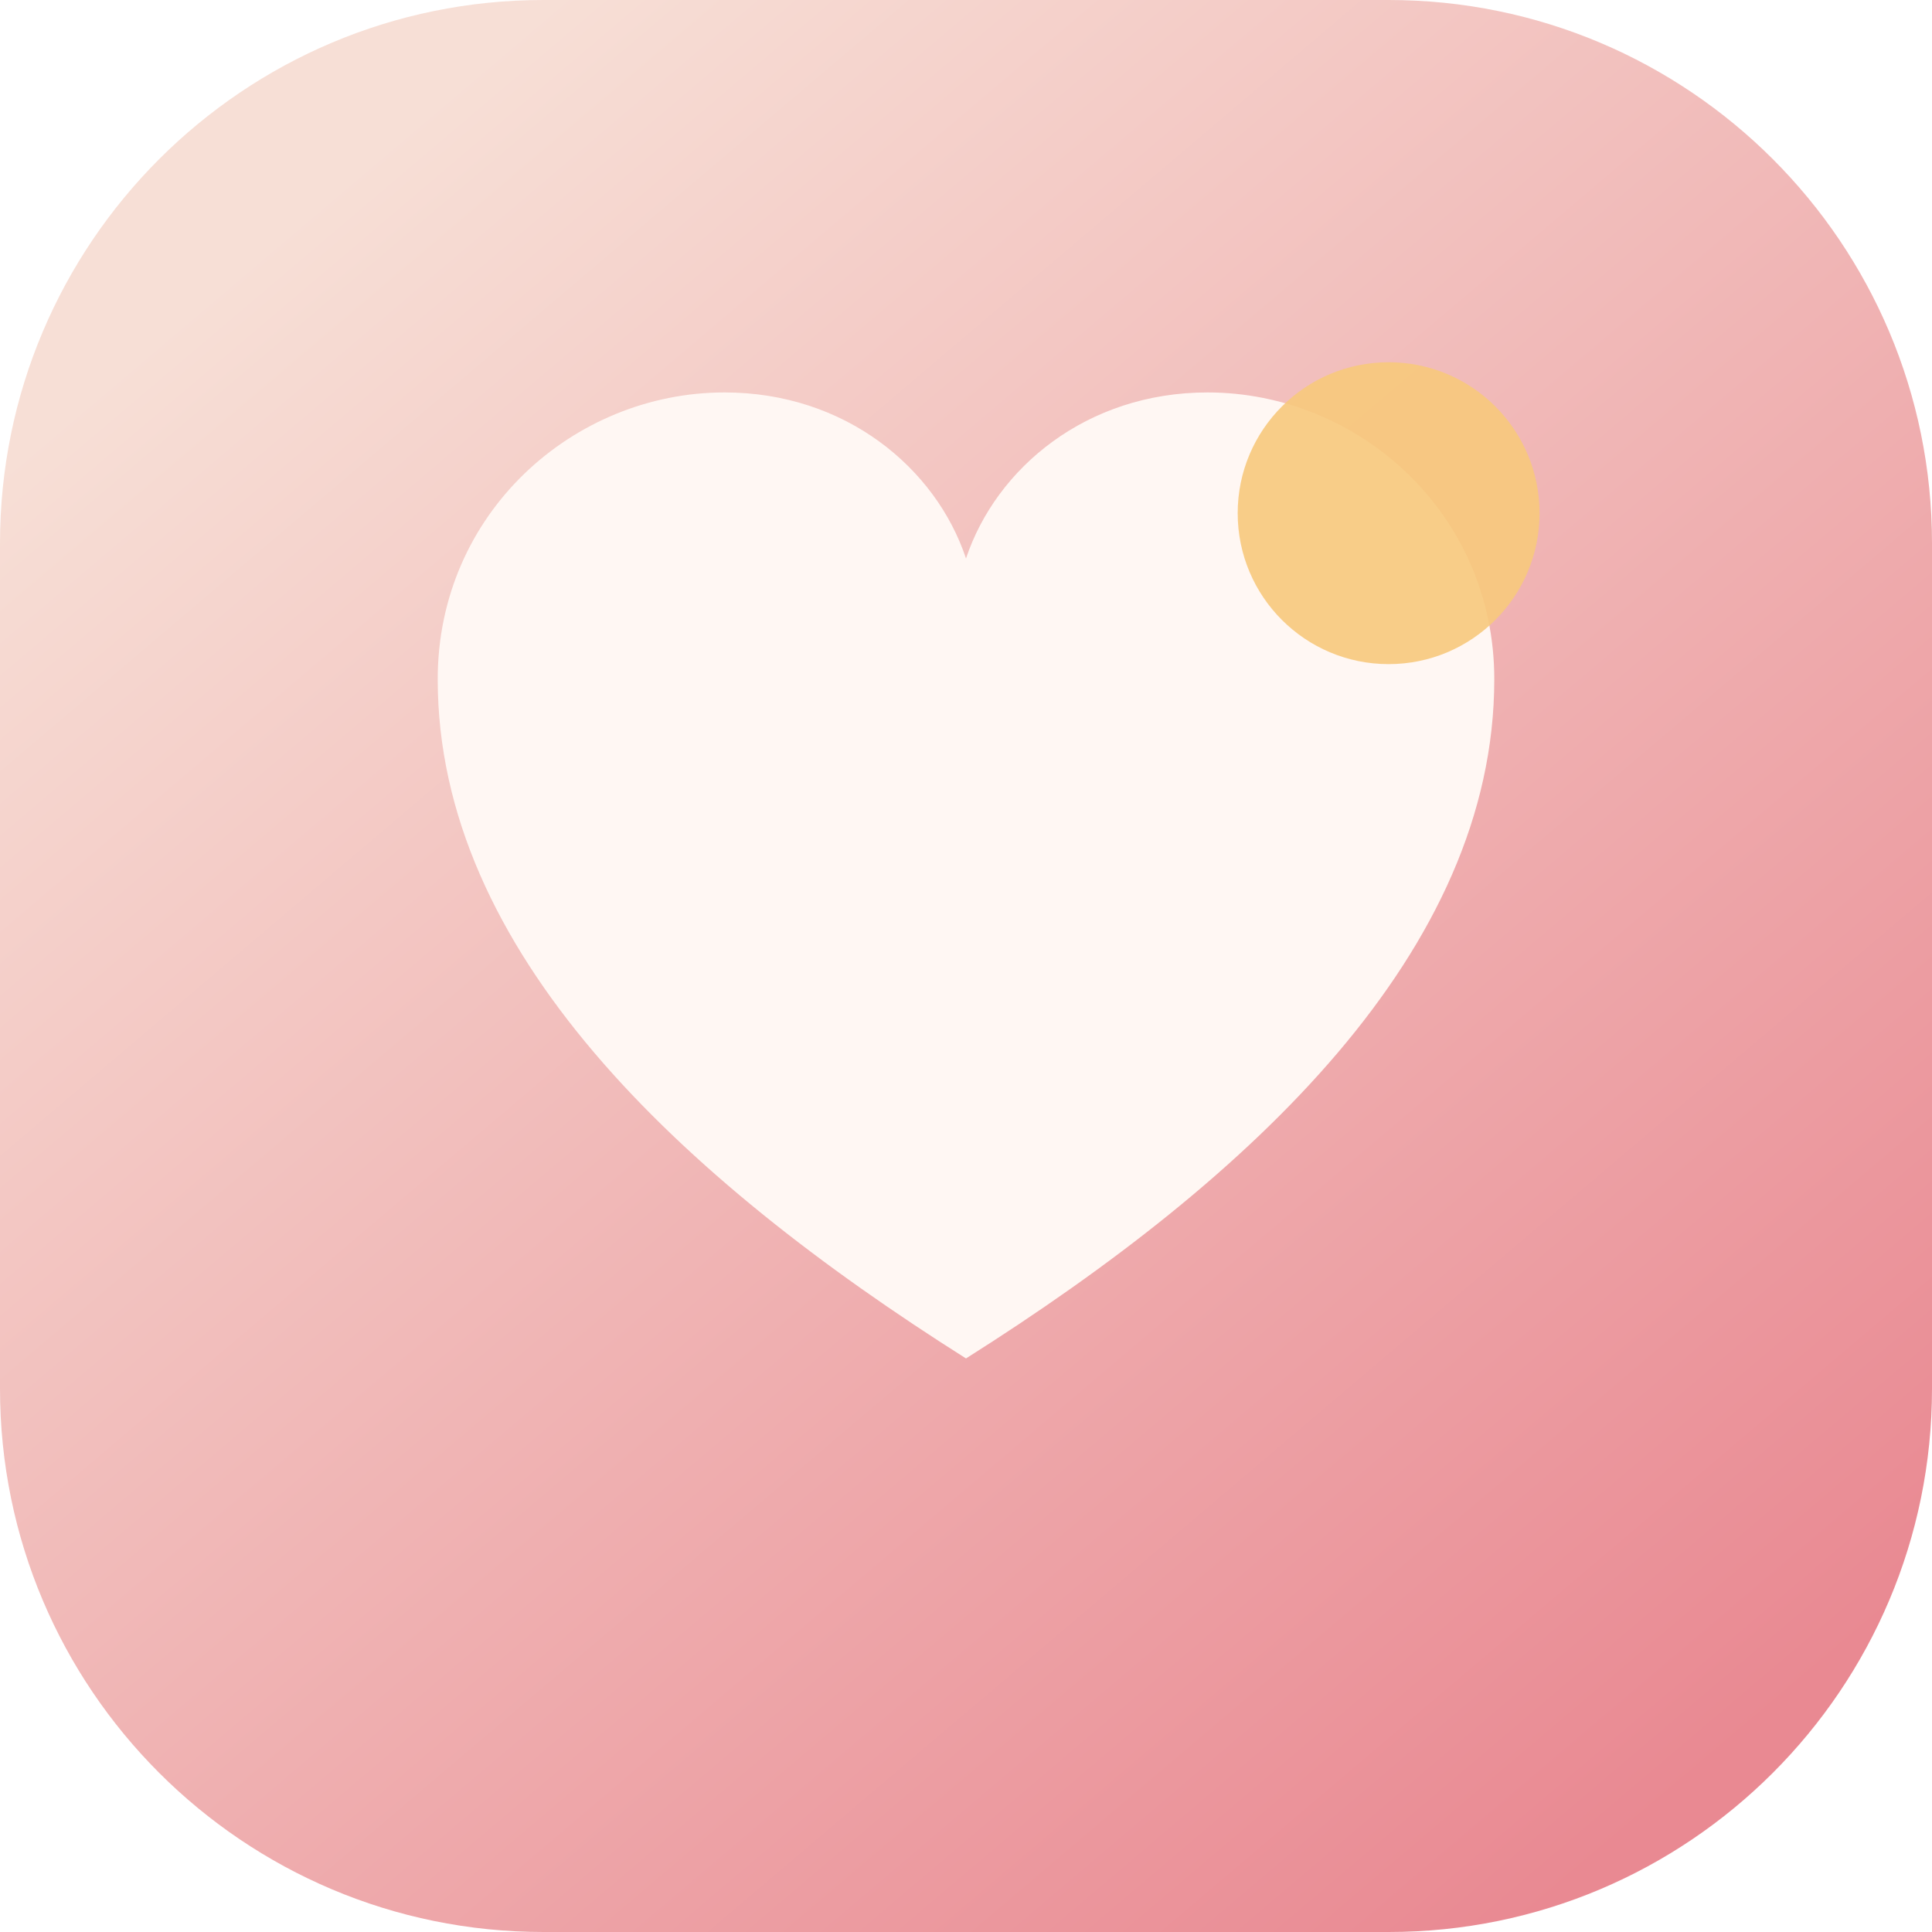
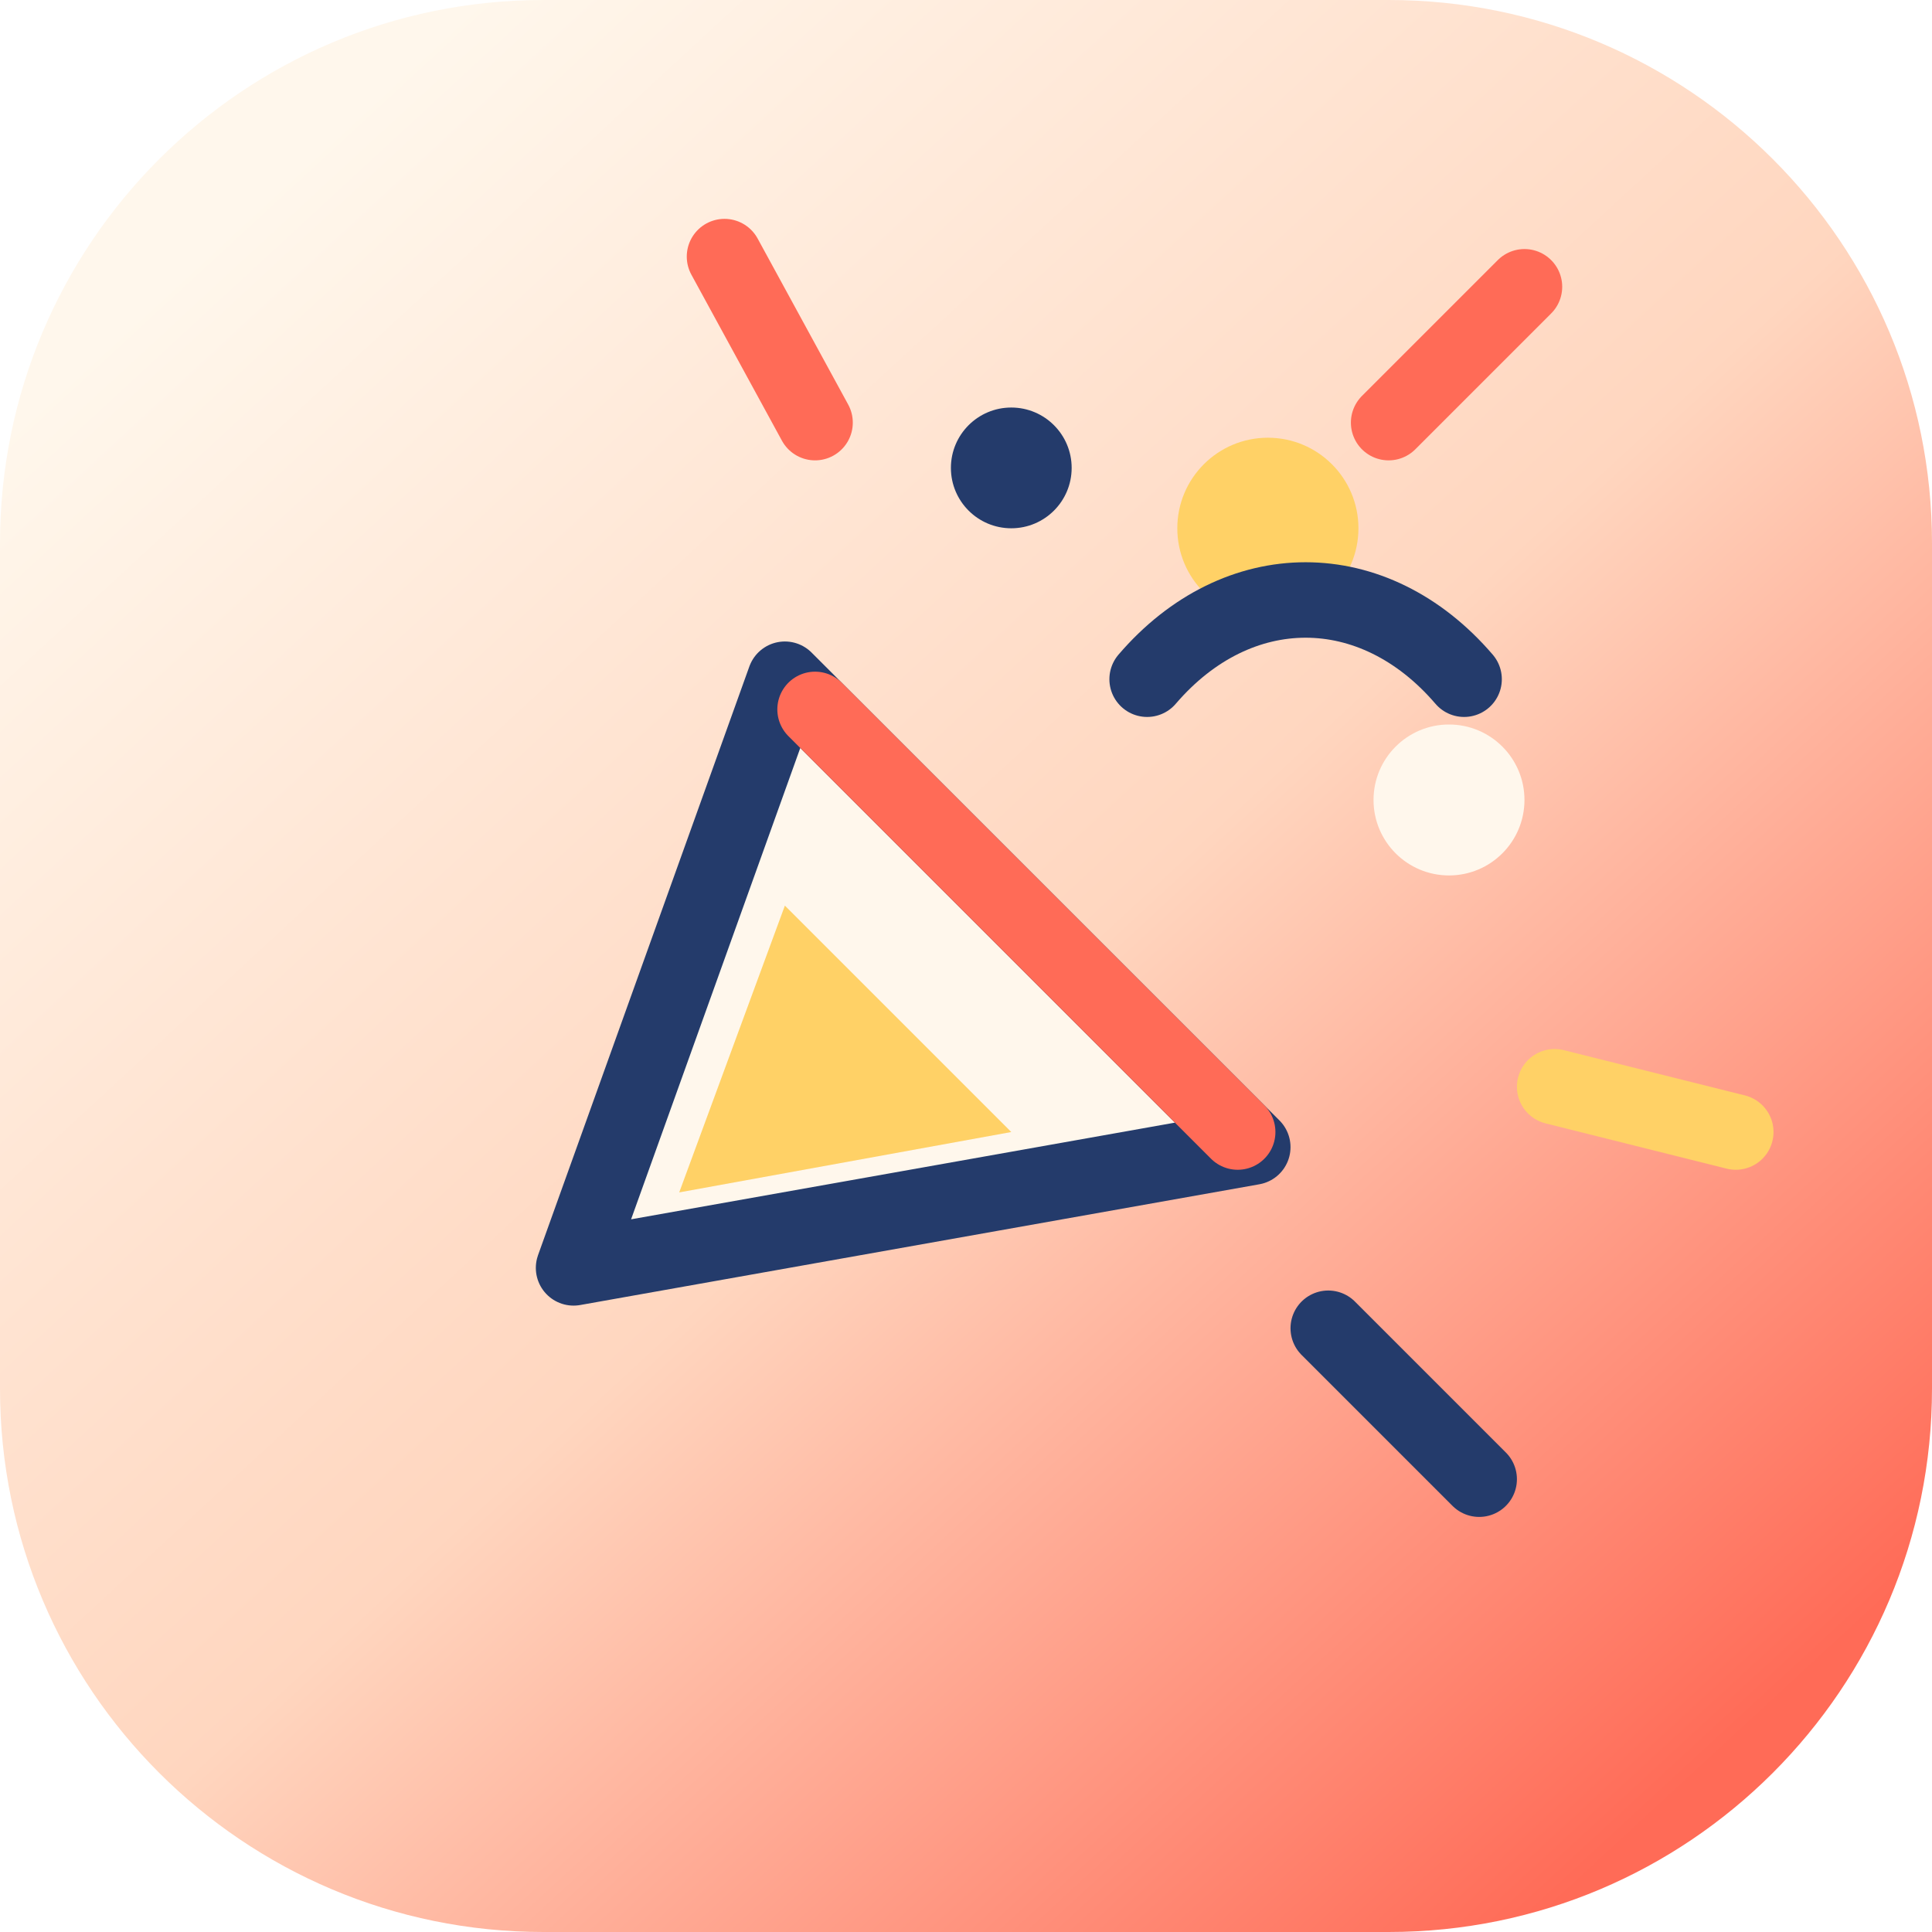
<svg xmlns="http://www.w3.org/2000/svg" width="128" height="128" viewBox="0 0 128 128" fill="none">
  <rect width="128" height="128" rx="36" fill="url(#bg)" />
-   <path d="M64 90C45 78 29 63 29 45C29 34 38 26 48 26C56 26 62 31 64 37C66 31 72 26 80 26C90 26 99 34 99 45C99 63 83 78 64 90Z" fill="#FFF7F3" />
-   <circle cx="92" cy="34" r="10" fill="#F7C97D" fill-opacity="0.9" />
+   <path d="M38 84L52 45L83 76L38 84Z" fill="#FFF7EC" stroke="#243B6B" stroke-width="5" stroke-linejoin="round" />
+   <path d="M45 79L52 60L67 75L45 79Z" fill="#FFD166" />
+   <path d="M54 47L82 75" stroke="#FF6B57" stroke-width="5" stroke-linecap="round" />
+   <circle cx="84" cy="35" r="6" fill="#FFD166" />
+   <circle cx="96" cy="53" r="5" fill="#FFF7EC" />
+   <circle cx="67" cy="31" r="4" fill="#243B6B" />
+   <path d="M76 45C82 38 91 38 97 45" stroke="#243B6B" stroke-width="5" stroke-linecap="round" />
+   <path d="M92 28L101 19" stroke="#FF6B57" stroke-width="5" stroke-linecap="round" />
+   <path d="M103 72L115 75" stroke="#FFD166" stroke-width="5" stroke-linecap="round" />
+   <path d="M54 28L48 17" stroke="#FF6B57" stroke-width="5" stroke-linecap="round" />
+   <path d="M88 88L98 98" stroke="#243B6B" stroke-width="5" stroke-linecap="round" />
  <defs>
-     <linearGradient id="bg" x1="20" y1="14" x2="110" y2="120" gradientUnits="userSpaceOnUse">
-       <stop stop-color="#F7DFD6" />
-       <stop offset="1" stop-color="#E98992" />
+     <linearGradient id="bg" x1="16" y1="14" x2="112" y2="118" gradientUnits="userSpaceOnUse">
+       <stop stop-color="#FFF7EC" />
+       <stop offset="0.52" stop-color="#FFD6BF" />
+       <stop offset="1" stop-color="#FF6B57" />
    </linearGradient>
  </defs>
</svg>
